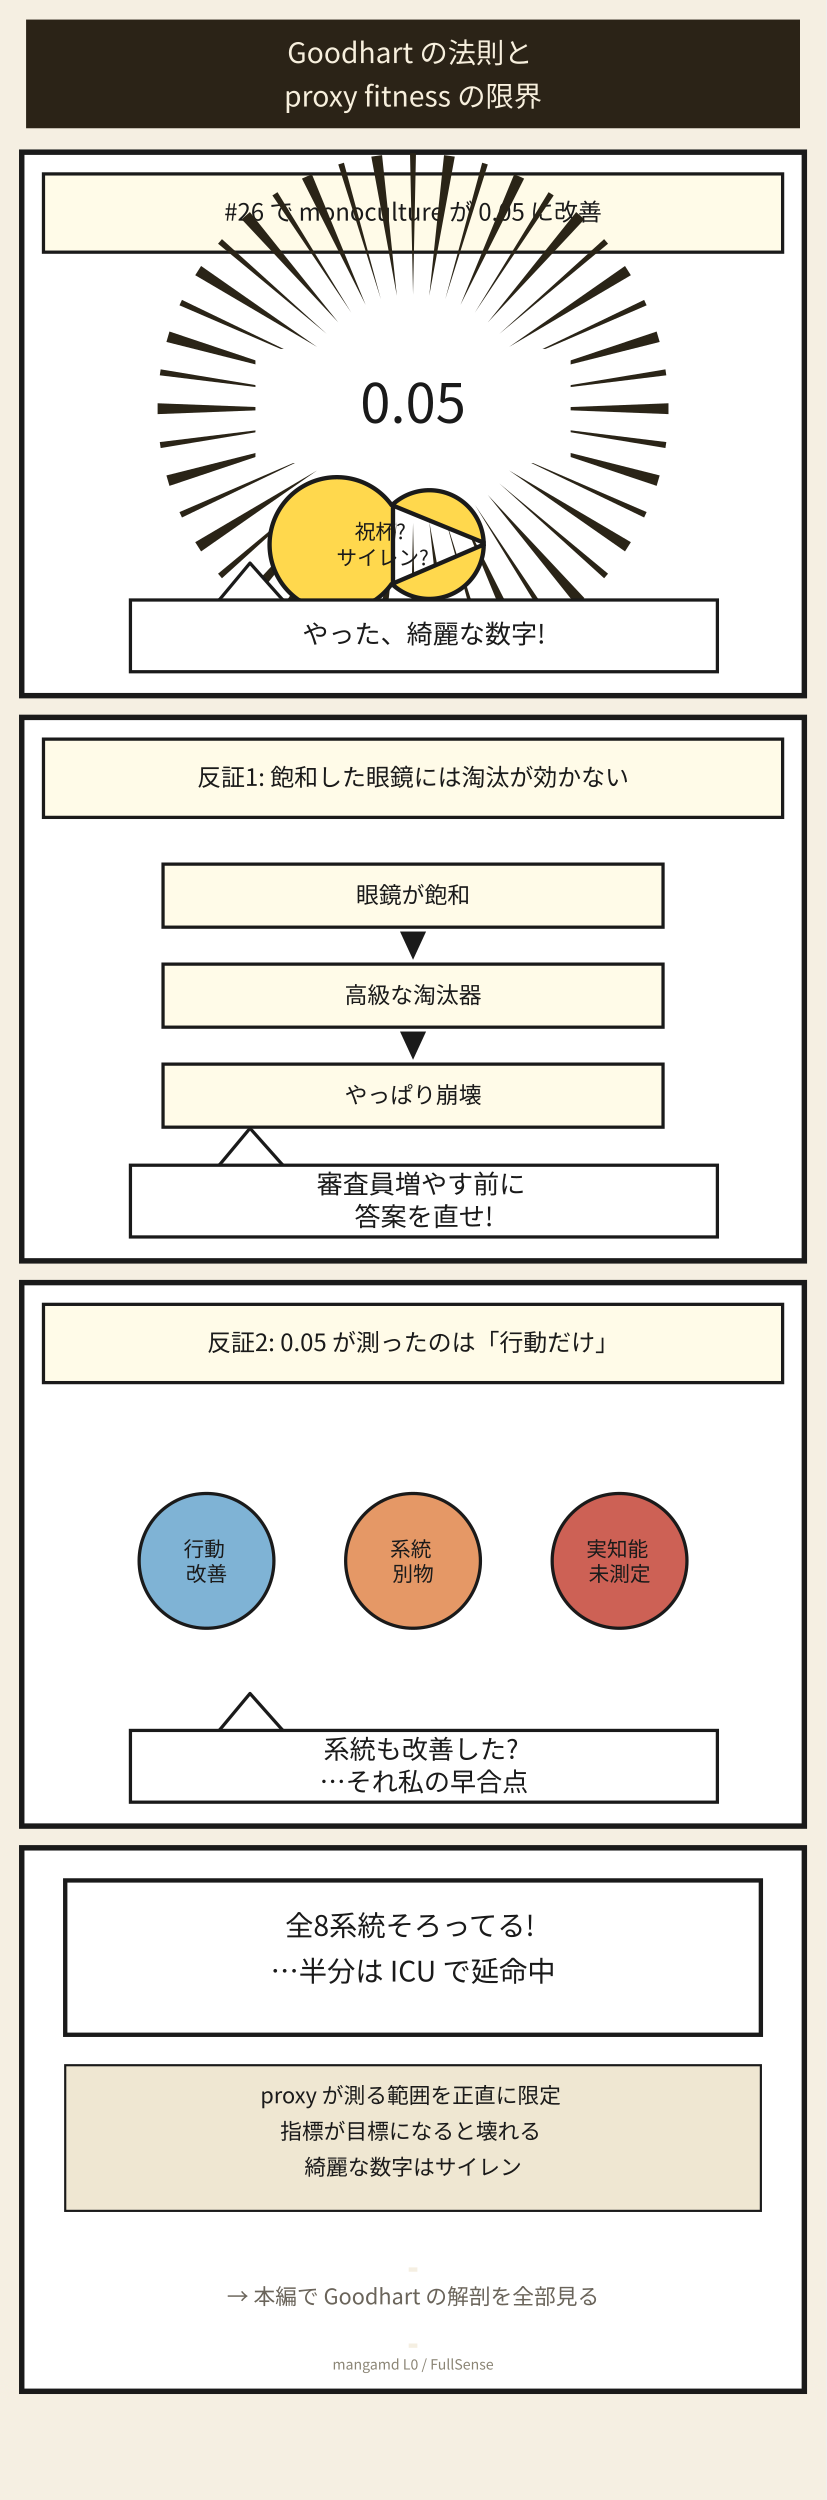
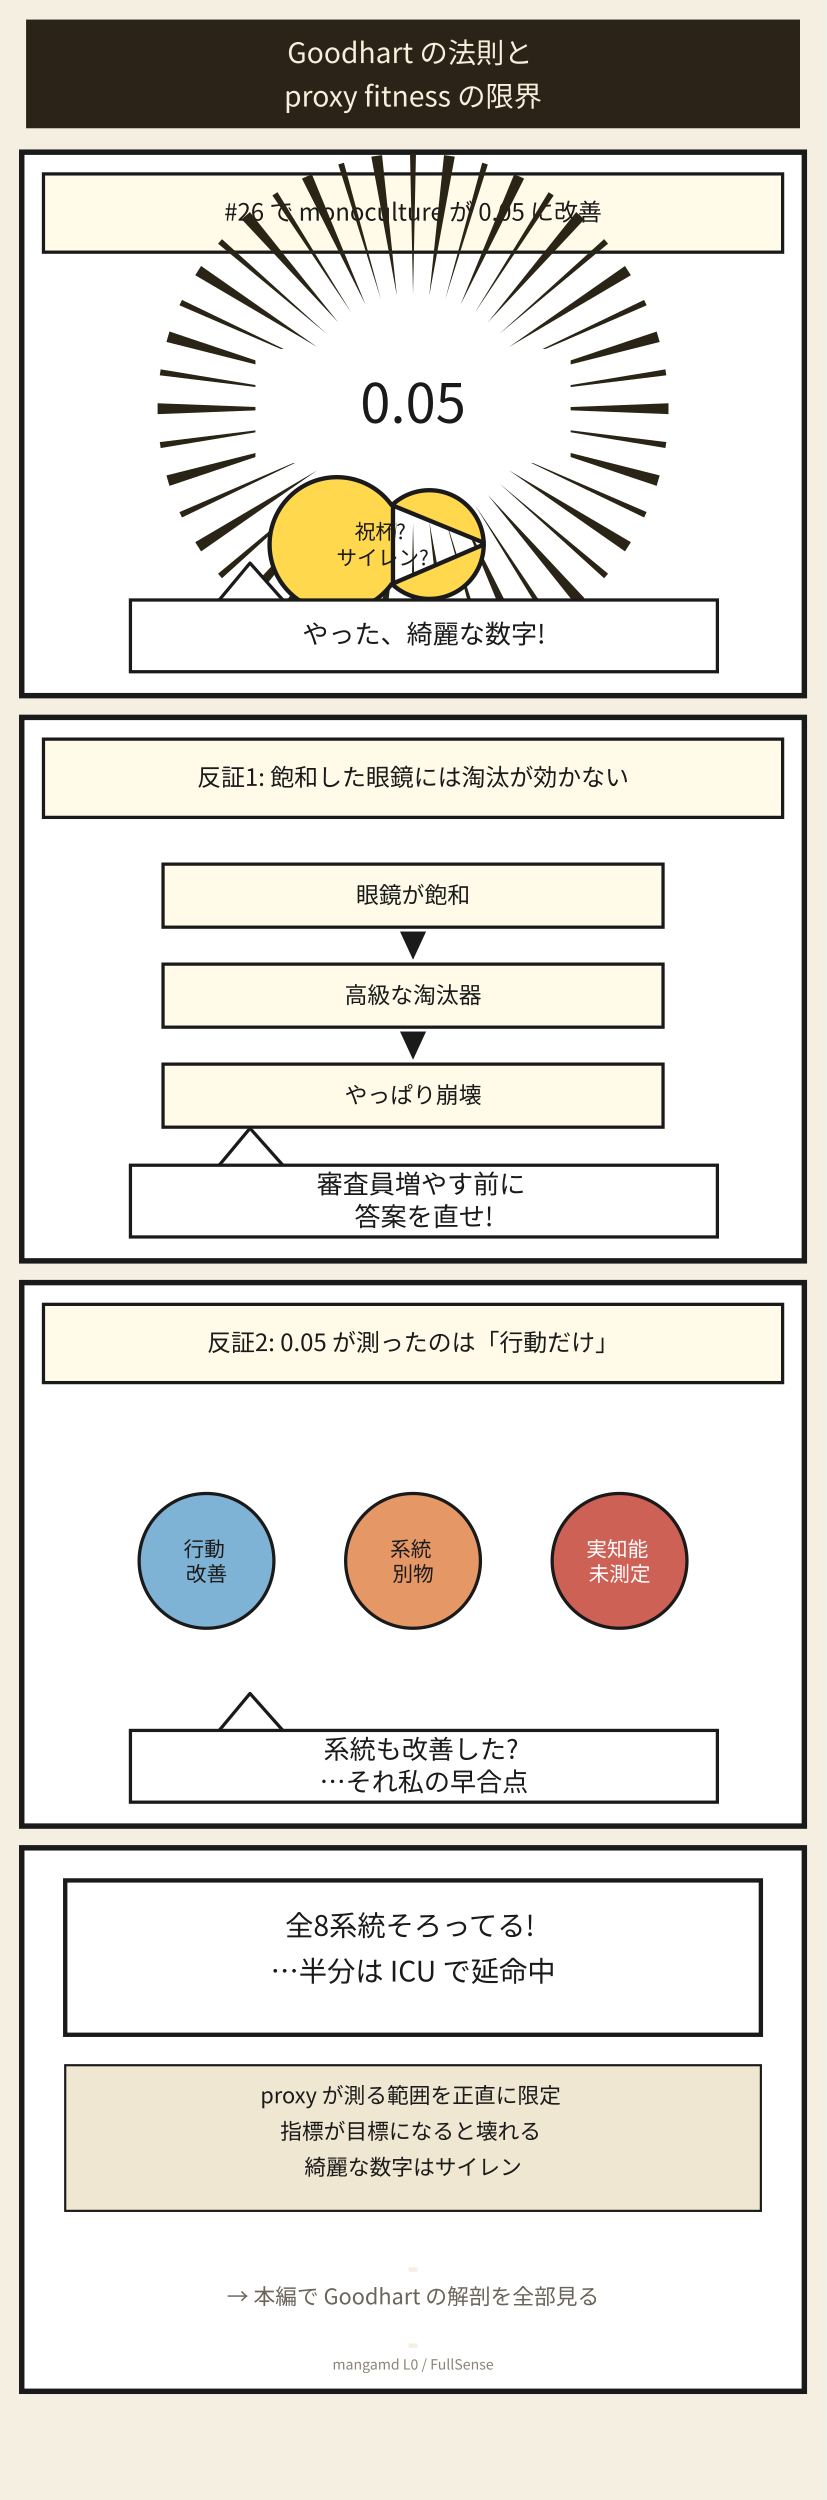
<svg xmlns="http://www.w3.org/2000/svg" viewBox="0 0 760 2300" role="img" aria-label="眼鏡が飽和すると選択圧は無力 — 反証4コマ #29" style="width:100%;height:auto;max-width:1200px">
  <defs />
  <rect width="760" height="2300" fill="#f5efe2" />
  <g transform="translate(0.00,0.00) scale(1)">
    <path d="M 24.00,18.00 L 736.00,18.00 L 736.00,118.00 L 24.00,118.00 Z" fill="#2b2317" stroke="none" stroke-width="3" />
    <text font-family="'Yu Gothic','Noto Sans CJK JP',sans-serif" font-size="26" fill="#f7efdd" text-anchor="middle">
      <tspan x="380.0" y="58.0">Goodhart の法則と</tspan>
      <tspan x="380.0" y="98.0">proxy fitness の限界</tspan>
    </text>
  </g>
  <g transform="translate(0.00,0.00) scale(1)">
    <path d="M 20.00,140.00 L 740.00,140.00 L 740.00,640.00 L 20.00,640.00 Z" fill="#ffffff" stroke="#1a1a1a" stroke-width="5" />
    <text font-family="'Yu Gothic','Noto Sans CJK JP',sans-serif" font-size="1" fill="#1a1a1a" text-anchor="middle">
      <tspan x="0.0" y="0.0" />
    </text>
  </g>
  <g transform="translate(0.00,0.00) scale(1)">
    <path d="M 20.00,660.00 L 740.00,660.00 L 740.00,1160.00 L 20.00,1160.00 Z" fill="#ffffff" stroke="#1a1a1a" stroke-width="5" />
    <text font-family="'Yu Gothic','Noto Sans CJK JP',sans-serif" font-size="1" fill="#1a1a1a" text-anchor="middle">
      <tspan x="0.0" y="0.0" />
    </text>
  </g>
  <g transform="translate(0.00,0.00) scale(1)">
    <path d="M 20.00,1180.00 L 740.00,1180.00 L 740.00,1680.00 L 20.00,1680.00 Z" fill="#ffffff" stroke="#1a1a1a" stroke-width="5" />
    <text font-family="'Yu Gothic','Noto Sans CJK JP',sans-serif" font-size="1" fill="#1a1a1a" text-anchor="middle">
      <tspan x="0.0" y="0.0" />
    </text>
  </g>
  <g transform="translate(0.00,0.00) scale(1)">
    <path d="M 20.00,1700.00 L 740.00,1700.00 L 740.00,2200.00 L 20.00,2200.00 Z" fill="#ffffff" stroke="#1a1a1a" stroke-width="5" />
    <text font-family="'Yu Gothic','Noto Sans CJK JP',sans-serif" font-size="1" fill="#1a1a1a" text-anchor="middle">
      <tspan x="0.0" y="0.0" />
    </text>
  </g>
  <g transform="translate(0.00,0.00) scale(1)">
    <path d="M 40.00,160.00 L 720.00,160.00 L 720.00,232.00 L 40.00,232.00 Z" fill="#fffbe8" stroke="#1a1a1a" stroke-width="3" />
    <text font-family="'Yu Gothic','Noto Sans CJK JP',sans-serif" font-size="22" fill="#1a1a1a" text-anchor="middle">
      <tspan x="380.0" y="203.0">#26 で monoculture が 0.05 に改善</tspan>
    </text>
  </g>
  <g>
    <path d="M 485.0,376.0 L 615.0,381.0 L 615.0,371.0 Z" fill="#2a2417" />
    <path d="M 483.9,390.9 L 612.2,412.2 L 613.0,406.7 Z" fill="#2a2417" />
    <path d="M 480.7,405.6 L 604.1,447.0 L 606.9,437.4 Z" fill="#2a2417" />
    <path d="M 475.5,419.6 L 592.6,476.1 L 594.9,471.1 Z" fill="#2a2417" />
    <path d="M 468.3,432.8 L 575.0,507.3 L 580.4,498.8 Z" fill="#2a2417" />
    <path d="M 459.4,444.8 L 555.8,532.0 L 559.4,527.8 Z" fill="#2a2417" />
    <path d="M 448.8,455.4 L 530.1,556.9 L 537.7,550.3 Z" fill="#2a2417" />
    <path d="M 436.8,464.3 L 504.7,575.2 L 509.4,572.2 Z" fill="#2a2417" />
    <path d="M 423.6,471.5 L 473.1,591.8 L 482.2,587.7 Z" fill="#2a2417" />
    <path d="M 409.6,476.7 L 443.6,602.3 L 448.8,600.7 Z" fill="#2a2417" />
    <path d="M 394.9,479.9 L 408.5,609.3 L 418.4,607.9 Z" fill="#2a2417" />
    <path d="M 380.0,481.0 L 377.3,611.0 L 382.8,611.0 Z" fill="#2a2417" />
    <path d="M 365.1,479.9 L 341.6,607.9 L 351.5,609.3 Z" fill="#2a2417" />
    <path d="M 350.4,476.7 L 311.2,600.7 L 316.4,602.3 Z" fill="#2a2417" />
    <path d="M 336.4,471.5 L 277.8,587.7 L 286.9,591.8 Z" fill="#2a2417" />
    <path d="M 323.2,464.3 L 250.6,572.2 L 255.3,575.2 Z" fill="#2a2417" />
    <path d="M 311.2,455.4 L 222.3,550.3 L 229.9,556.9 Z" fill="#2a2417" />
    <path d="M 300.6,444.8 L 200.6,527.8 L 204.2,532.0 Z" fill="#2a2417" />
    <path d="M 291.7,432.8 L 179.6,498.8 L 185.0,507.3 Z" fill="#2a2417" />
    <path d="M 284.5,419.6 L 165.1,471.1 L 167.4,476.1 Z" fill="#2a2417" />
    <path d="M 279.3,405.6 L 153.1,437.4 L 155.9,447.0 Z" fill="#2a2417" />
    <path d="M 276.1,390.9 L 147.0,406.7 L 147.8,412.2 Z" fill="#2a2417" />
    <path d="M 275.0,376.0 L 145.0,371.0 L 145.0,381.0 Z" fill="#2a2417" />
    <path d="M 276.1,361.1 L 147.8,339.8 L 147.0,345.3 Z" fill="#2a2417" />
    <path d="M 279.3,346.4 L 155.9,305.0 L 153.1,314.6 Z" fill="#2a2417" />
    <path d="M 284.5,332.4 L 167.4,275.9 L 165.1,280.9 Z" fill="#2a2417" />
    <path d="M 291.7,319.2 L 185.0,244.7 L 179.6,253.2 Z" fill="#2a2417" />
    <path d="M 300.6,307.2 L 204.2,220.0 L 200.6,224.2 Z" fill="#2a2417" />
    <path d="M 311.2,296.6 L 229.9,195.1 L 222.3,201.7 Z" fill="#2a2417" />
    <path d="M 323.2,287.7 L 255.3,176.8 L 250.6,179.8 Z" fill="#2a2417" />
    <path d="M 336.4,280.5 L 286.9,160.2 L 277.8,164.3 Z" fill="#2a2417" />
    <path d="M 350.4,275.3 L 316.4,149.7 L 311.2,151.3 Z" fill="#2a2417" />
    <path d="M 365.1,272.1 L 351.5,142.7 L 341.6,144.1 Z" fill="#2a2417" />
    <path d="M 380.0,271.0 L 382.7,141.0 L 377.2,141.0 Z" fill="#2a2417" />
    <path d="M 394.9,272.1 L 418.4,144.1 L 408.5,142.7 Z" fill="#2a2417" />
    <path d="M 409.6,275.3 L 448.8,151.3 L 443.6,149.7 Z" fill="#2a2417" />
    <path d="M 423.6,280.5 L 482.2,164.3 L 473.1,160.2 Z" fill="#2a2417" />
    <path d="M 436.8,287.7 L 509.4,179.8 L 504.7,176.8 Z" fill="#2a2417" />
    <path d="M 448.8,296.6 L 537.7,201.7 L 530.1,195.1 Z" fill="#2a2417" />
    <path d="M 459.4,307.2 L 559.4,224.2 L 555.8,220.0 Z" fill="#2a2417" />
    <path d="M 468.3,319.2 L 580.4,253.2 L 575.0,244.7 Z" fill="#2a2417" />
    <path d="M 475.5,332.4 L 594.9,280.9 L 592.6,275.9 Z" fill="#2a2417" />
    <path d="M 480.7,346.4 L 606.9,314.6 L 604.1,305.0 Z" fill="#2a2417" />
    <path d="M 483.9,361.1 L 613.0,345.3 L 612.2,339.8 Z" fill="#2a2417" />
  </g>
  <g transform="translate(0.00,0.00) scale(1)">
    <path d="M 235.00,321.00 L 525.00,321.00 L 525.00,426.00 L 235.00,426.00 Z" fill="#ffffff" stroke="none" stroke-width="3" />
    <text font-family="'Yu Gothic','Noto Sans CJK JP',sans-serif" font-size="50" fill="#1a1a1a" text-anchor="middle">
      <tspan x="380.0" y="389.0">0.05</tspan>
    </text>
  </g>
  <path d="M 360.16,537.44 L 358.86,539.17 L 357.49,540.85 L 356.07,542.49 L 354.60,544.07 L 353.07,545.60 L 351.49,547.07 L 349.85,548.49 L 348.17,549.86 L 346.44,551.16 L 344.67,552.40 L 342.85,553.58 L 341.00,554.69 L 339.11,555.74 L 337.18,556.73 L 335.22,557.64 L 333.23,558.49 L 331.21,559.26 L 329.16,559.97 L 327.09,560.60 L 325.00,561.16 L 322.89,561.65 L 320.77,562.06 L 318.63,562.40 L 316.48,562.66 L 314.32,562.85 L 312.16,562.96 L 310.00,563.00 L 307.84,562.96 L 305.68,562.85 L 303.52,562.66 L 301.37,562.40 L 299.23,562.06 L 297.11,561.65 L 295.00,561.16 L 292.91,560.60 L 290.84,559.97 L 288.79,559.26 L 286.77,558.49 L 284.78,557.64 L 282.82,556.73 L 280.89,555.74 L 279.00,554.69 L 277.15,553.58 L 275.33,552.40 L 273.56,551.16 L 271.83,549.86 L 270.15,548.49 L 268.51,547.07 L 266.93,545.60 L 265.40,544.07 L 263.93,542.49 L 262.51,540.85 L 261.14,539.17 L 259.84,537.44 L 258.60,535.67 L 257.42,533.85 L 256.31,532.00 L 255.26,530.11 L 254.27,528.18 L 253.36,526.22 L 252.51,524.23 L 251.74,522.21 L 251.03,520.16 L 250.40,518.09 L 249.84,516.00 L 249.35,513.89 L 248.94,511.77 L 248.60,509.63 L 248.34,507.48 L 248.15,505.32 L 248.04,503.16 L 248.00,501.00 L 248.04,498.84 L 248.15,496.68 L 248.34,494.52 L 248.60,492.37 L 248.94,490.23 L 249.35,488.11 L 249.84,486.00 L 250.40,483.91 L 251.03,481.84 L 251.74,479.79 L 252.51,477.77 L 253.36,475.78 L 254.27,473.82 L 255.26,471.89 L 256.31,470.00 L 257.42,468.15 L 258.60,466.33 L 259.84,464.56 L 261.14,462.83 L 262.51,461.15 L 263.93,459.51 L 265.40,457.93 L 266.93,456.40 L 268.51,454.93 L 270.15,453.51 L 271.83,452.14 L 273.56,450.84 L 275.33,449.60 L 277.15,448.42 L 279.00,447.31 L 280.89,446.26 L 282.82,445.27 L 284.78,444.36 L 286.77,443.51 L 288.79,442.74 L 290.84,442.03 L 292.91,441.40 L 295.00,440.84 L 297.11,440.35 L 299.23,439.94 L 301.37,439.60 L 303.52,439.34 L 305.68,439.15 L 307.84,439.04 L 310.00,439.00 L 312.16,439.04 L 314.32,439.15 L 316.48,439.34 L 318.63,439.60 L 320.77,439.94 L 322.89,440.35 L 325.00,440.84 L 327.09,441.40 L 329.16,442.03 L 331.21,442.74 L 333.23,443.51 L 335.22,444.36 L 337.18,445.27 L 339.11,446.26 L 341.00,447.31 L 342.85,448.42 L 344.67,449.60 L 346.44,450.84 L 348.17,452.14 L 349.85,453.51 L 351.49,454.93 L 353.07,456.40 L 354.60,457.93 L 356.07,459.51 L 357.49,461.15 L 358.86,462.83 L 360.16,464.56 L 444.97,499.26 L 444.88,497.51 L 444.73,495.77 L 444.51,494.04 L 444.24,492.32 L 443.91,490.60 L 443.51,488.90 L 443.06,487.22 L 442.55,485.55 L 441.98,483.90 L 441.36,482.27 L 440.68,480.66 L 439.94,479.08 L 439.15,477.53 L 438.30,476.00 L 437.40,474.50 L 436.45,473.04 L 435.45,471.61 L 434.40,470.22 L 433.30,468.86 L 432.16,467.54 L 430.97,466.27 L 429.73,465.03 L 428.46,463.84 L 427.14,462.70 L 425.78,461.60 L 424.39,460.55 L 422.96,459.55 L 421.50,458.60 L 420.00,457.70 L 418.47,456.85 L 416.92,456.06 L 415.34,455.32 L 413.73,454.64 L 412.10,454.02 L 410.45,453.45 L 408.78,452.94 L 407.10,452.49 L 405.40,452.09 L 403.68,451.76 L 401.96,451.49 L 400.23,451.27 L 398.49,451.12 L 396.74,451.03 L 395.00,451.00 L 393.26,451.03 L 391.51,451.12 L 389.77,451.27 L 388.04,451.49 L 386.32,451.76 L 384.60,452.09 L 382.90,452.49 L 381.22,452.94 L 379.55,453.45 L 377.90,454.02 L 376.27,454.64 L 374.66,455.32 L 373.08,456.06 L 371.53,456.85 L 370.00,457.70 L 368.50,458.60 L 367.04,459.55 L 365.61,460.55 L 364.22,461.60 L 362.86,462.70 L 361.54,463.84 L 361.54,538.16 L 362.86,539.30 L 364.22,540.40 L 365.61,541.45 L 367.04,542.45 L 368.50,543.40 L 370.00,544.30 L 371.53,545.15 L 373.08,545.94 L 374.66,546.68 L 376.27,547.36 L 377.90,547.98 L 379.55,548.55 L 381.22,549.06 L 382.90,549.51 L 384.60,549.91 L 386.32,550.24 L 388.04,550.51 L 389.77,550.73 L 391.51,550.88 L 393.26,550.97 L 395.00,551.00 L 396.74,550.97 L 398.49,550.88 L 400.23,550.73 L 401.96,550.51 L 403.68,550.24 L 405.40,549.91 L 407.10,549.51 L 408.78,549.06 L 410.45,548.55 L 412.10,547.98 L 413.73,547.36 L 415.34,546.68 L 416.92,545.94 L 418.47,545.15 L 420.00,544.30 L 421.50,543.40 L 422.96,542.45 L 424.39,541.45 L 425.78,540.40 L 427.14,539.30 L 428.46,538.16 L 429.73,536.97 L 430.97,535.73 L 432.16,534.46 L 433.30,533.14 L 434.40,531.78 L 435.45,530.39 L 436.45,528.96 L 437.40,527.50 L 438.30,526.00 L 439.15,524.47 L 439.94,522.92 L 440.68,521.34 L 441.36,519.73 L 441.98,518.10 L 442.55,516.45 L 443.06,514.78 L 443.51,513.10 L 443.91,511.40 L 444.24,509.68 L 444.51,507.96 L 444.73,506.23 L 444.88,504.49 L 444.97,502.74 L 445.00,501.00 Z" fill="#ffd84d" stroke="#1a1a1a" stroke-width="4" fill-rule="nonzero" />
  <g transform="translate(0.00,0.00) scale(1)">
    <path d="M 348.00,476.00 L 352.00,476.00 L 352.00,479.00 L 348.00,479.00 Z" fill="#ffd84d" stroke="none" stroke-width="3" />
    <text font-family="'Yu Gothic','Noto Sans CJK JP',sans-serif" font-size="19" fill="#1a1a1a" text-anchor="middle">
      <tspan x="352.0" y="496.0">祝杯?</tspan>
      <tspan x="352.0" y="520.0">サイレン?</tspan>
    </text>
  </g>
  <g transform="translate(0.00,0.00) scale(1)">
    <path d="M 200.00,554.00 L 230.00,518.00 L 262.00,554.00 Z" fill="#ffffff" stroke="#1a1a1a" stroke-width="3" stroke-linejoin="round" />
    <path d="M 120.00,552.00 L 660.00,552.00 L 660.00,618.00 L 120.00,618.00 Z" fill="#ffffff" stroke="#1a1a1a" stroke-width="3" />
    <text font-family="'Yu Gothic','Noto Sans CJK JP',sans-serif" font-size="24" fill="#1a1a1a" text-anchor="middle">
      <tspan x="390.0" y="592.0">やった、綺麗な数字!</tspan>
    </text>
  </g>
  <g transform="translate(0.00,0.00) scale(1)">
    <path d="M 40.00,680.00 L 720.00,680.00 L 720.00,752.00 L 40.00,752.00 Z" fill="#fffbe8" stroke="#1a1a1a" stroke-width="3" />
    <text font-family="'Yu Gothic','Noto Sans CJK JP',sans-serif" font-size="22" fill="#1a1a1a" text-anchor="middle">
      <tspan x="380.0" y="723.0">反証1: 飽和した眼鏡には淘汰が効かない</tspan>
    </text>
  </g>
  <g transform="translate(0.00,0.00) scale(1)">
    <path d="M 150.00,795.00 L 610.00,795.00 L 610.00,853.00 L 150.00,853.00 Z" fill="#fffbe8" stroke="#1a1a1a" stroke-width="3" />
    <text font-family="'Yu Gothic','Noto Sans CJK JP',sans-serif" font-size="21" fill="#1a1a1a" text-anchor="middle">
      <tspan x="380.0" y="831.0">眼鏡が飽和</tspan>
    </text>
  </g>
  <g transform="translate(0.00,0.00) scale(1)">
    <path d="M 368.00,857.00 L 392.00,857.00 L 380.00,883.00 Z" fill="#1a1a1a" stroke="none" stroke-width="3" />
    <text font-family="'Yu Gothic','Noto Sans CJK JP',sans-serif" font-size="1" fill="#1a1a1a" text-anchor="middle">
      <tspan x="0.0" y="0.0" />
    </text>
  </g>
  <g transform="translate(0.00,0.00) scale(1)">
    <path d="M 150.00,887.00 L 610.00,887.00 L 610.00,945.00 L 150.00,945.00 Z" fill="#fffbe8" stroke="#1a1a1a" stroke-width="3" />
    <text font-family="'Yu Gothic','Noto Sans CJK JP',sans-serif" font-size="21" fill="#1a1a1a" text-anchor="middle">
      <tspan x="380.0" y="923.0">高級な淘汰器</tspan>
    </text>
  </g>
  <g transform="translate(0.00,0.00) scale(1)">
    <path d="M 368.00,949.00 L 392.00,949.00 L 380.00,975.00 Z" fill="#1a1a1a" stroke="none" stroke-width="3" />
    <text font-family="'Yu Gothic','Noto Sans CJK JP',sans-serif" font-size="1" fill="#1a1a1a" text-anchor="middle">
      <tspan x="0.0" y="0.0" />
    </text>
  </g>
  <g transform="translate(0.00,0.00) scale(1)">
    <path d="M 150.00,979.00 L 610.00,979.00 L 610.00,1037.00 L 150.00,1037.00 Z" fill="#fffbe8" stroke="#1a1a1a" stroke-width="3" />
    <text font-family="'Yu Gothic','Noto Sans CJK JP',sans-serif" font-size="21" fill="#1a1a1a" text-anchor="middle">
      <tspan x="380.0" y="1015.0">やっぱり崩壊</tspan>
    </text>
  </g>
  <g transform="translate(0.00,0.00) scale(1)">
    <path d="M 200.00,1074.00 L 230.00,1038.00 L 262.00,1074.00 Z" fill="#ffffff" stroke="#1a1a1a" stroke-width="3" stroke-linejoin="round" />
    <path d="M 120.00,1072.00 L 660.00,1072.00 L 660.00,1138.00 L 120.00,1138.00 Z" fill="#ffffff" stroke="#1a1a1a" stroke-width="3" />
    <text font-family="'Yu Gothic','Noto Sans CJK JP',sans-serif" font-size="24" fill="#1a1a1a" text-anchor="middle">
      <tspan x="390.0" y="1098.0">審査員増やす前に</tspan>
      <tspan x="390.0" y="1128.0">答案を直せ!</tspan>
    </text>
  </g>
  <g transform="translate(0.00,0.00) scale(1)">
    <path d="M 40.00,1200.00 L 720.00,1200.00 L 720.00,1272.00 L 40.00,1272.00 Z" fill="#fffbe8" stroke="#1a1a1a" stroke-width="3" />
    <text font-family="'Yu Gothic','Noto Sans CJK JP',sans-serif" font-size="22" fill="#1a1a1a" text-anchor="middle">
      <tspan x="380.0" y="1243.0">反証2: 0.05 が測ったのは「行動だけ」</tspan>
    </text>
  </g>
  <g transform="translate(0.00,0.00) scale(1)">
    <path d="M 128.00,1436.00 a 62.00,62.00 0 1,0 124.00,0 a 62.00,62.00 0 1,0 -124.00,0 Z" fill="#7fb3d5" stroke="#1a1a1a" stroke-width="3" />
    <text font-family="'Yu Gothic','Noto Sans CJK JP',sans-serif" font-size="19" fill="#1a1a1a" text-anchor="middle">
      <tspan x="190.0" y="1432.0">行動</tspan>
      <tspan x="190.0" y="1454.8">改善</tspan>
    </text>
  </g>
  <g transform="translate(0.00,0.00) scale(1)">
    <path d="M 318.00,1436.00 a 62.00,62.00 0 1,0 124.00,0 a 62.00,62.00 0 1,0 -124.00,0 Z" fill="#e59866" stroke="#1a1a1a" stroke-width="3" />
    <text font-family="'Yu Gothic','Noto Sans CJK JP',sans-serif" font-size="19" fill="#1a1a1a" text-anchor="middle">
      <tspan x="380.0" y="1432.0">系統</tspan>
      <tspan x="380.0" y="1454.8">別物</tspan>
    </text>
  </g>
  <g transform="translate(0.00,0.00) scale(1)">
    <path d="M 508.00,1436.00 a 62.00,62.00 0 1,0 124.00,0 a 62.00,62.00 0 1,0 -124.00,0 Z" fill="#cd6155" stroke="#1a1a1a" stroke-width="3" />
-     <text font-family="'Yu Gothic','Noto Sans CJK JP',sans-serif" font-size="19" fill="#1a1a1a" text-anchor="middle">
+     <text font-family="'Yu Gothic','Noto Sans CJK JP',sans-serif" font-size="19" fill="#ffffff" text-anchor="middle">
      <tspan x="570.0" y="1432.0">実知能</tspan>
      <tspan x="570.0" y="1454.8">未測定</tspan>
    </text>
  </g>
  <g transform="translate(0.00,0.00) scale(1)">
    <path d="M 200.00,1594.00 L 230.00,1558.00 L 262.00,1594.00 Z" fill="#ffffff" stroke="#1a1a1a" stroke-width="3" stroke-linejoin="round" />
    <path d="M 120.00,1592.00 L 660.00,1592.00 L 660.00,1658.00 L 120.00,1658.00 Z" fill="#ffffff" stroke="#1a1a1a" stroke-width="3" />
    <text font-family="'Yu Gothic','Noto Sans CJK JP',sans-serif" font-size="24" fill="#1a1a1a" text-anchor="middle">
      <tspan x="390.0" y="1618.0">系統も改善した?</tspan>
      <tspan x="390.0" y="1648.0">…それ私の早合点</tspan>
    </text>
  </g>
  <g transform="translate(0.00,0.00) scale(1)">
    <path d="M 60.00,1730.00 L 700.00,1730.00 L 700.00,1872.00 L 60.00,1872.00 Z" fill="#ffffff" stroke="#1a1a1a" stroke-width="4" />
    <text font-family="'Yu Gothic','Noto Sans CJK JP',sans-serif" font-size="26" fill="#1a1a1a" text-anchor="middle">
      <tspan x="380.0" y="1781.0">全8系統そろってる!</tspan>
      <tspan x="380.0" y="1823.0">…半分は ICU で延命中</tspan>
    </text>
  </g>
  <g transform="translate(0.00,0.00) scale(1)">
    <path d="M 60.00,1900.00 L 700.00,1900.00 L 700.00,2034.00 L 60.00,2034.00 Z" fill="#efe7d2" stroke="#1a1a1a" stroke-width="2" />
    <text font-family="'Yu Gothic','Noto Sans CJK JP',sans-serif" font-size="20" fill="#1a1a1a" text-anchor="middle">
      <tspan x="380.0" y="1935.0">proxy が測る範囲を正直に限定</tspan>
      <tspan x="380.0" y="1968.0">指標が目標になると壊れる</tspan>
      <tspan x="380.0" y="2001.0">綺麗な数字はサイレン</tspan>
    </text>
  </g>
  <g transform="translate(0.00,0.00) scale(1)">
    <path d="M 376.00,2086.00 L 384.00,2086.00 L 384.00,2090.00 L 376.00,2090.00 Z" fill="#f5efe2" stroke="none" stroke-width="3" />
    <text font-family="'Yu Gothic','Noto Sans CJK JP',sans-serif" font-size="20" fill="#6a645a" text-anchor="middle">
      <tspan x="380.0" y="2120.0">→ 本編で Goodhart の解剖を全部見る</tspan>
    </text>
  </g>
  <g transform="translate(0.00,0.00) scale(1)">
    <path d="M 376.00,2156.00 L 384.00,2156.00 L 384.00,2160.00 L 376.00,2160.00 Z" fill="#f5efe2" stroke="none" stroke-width="3" />
    <text font-family="'Yu Gothic','Noto Sans CJK JP',sans-serif" font-size="13" fill="#8a8474" text-anchor="middle">
      <tspan x="380.0" y="2180.0">mangamd L0 / FullSense</tspan>
    </text>
  </g>
</svg>
